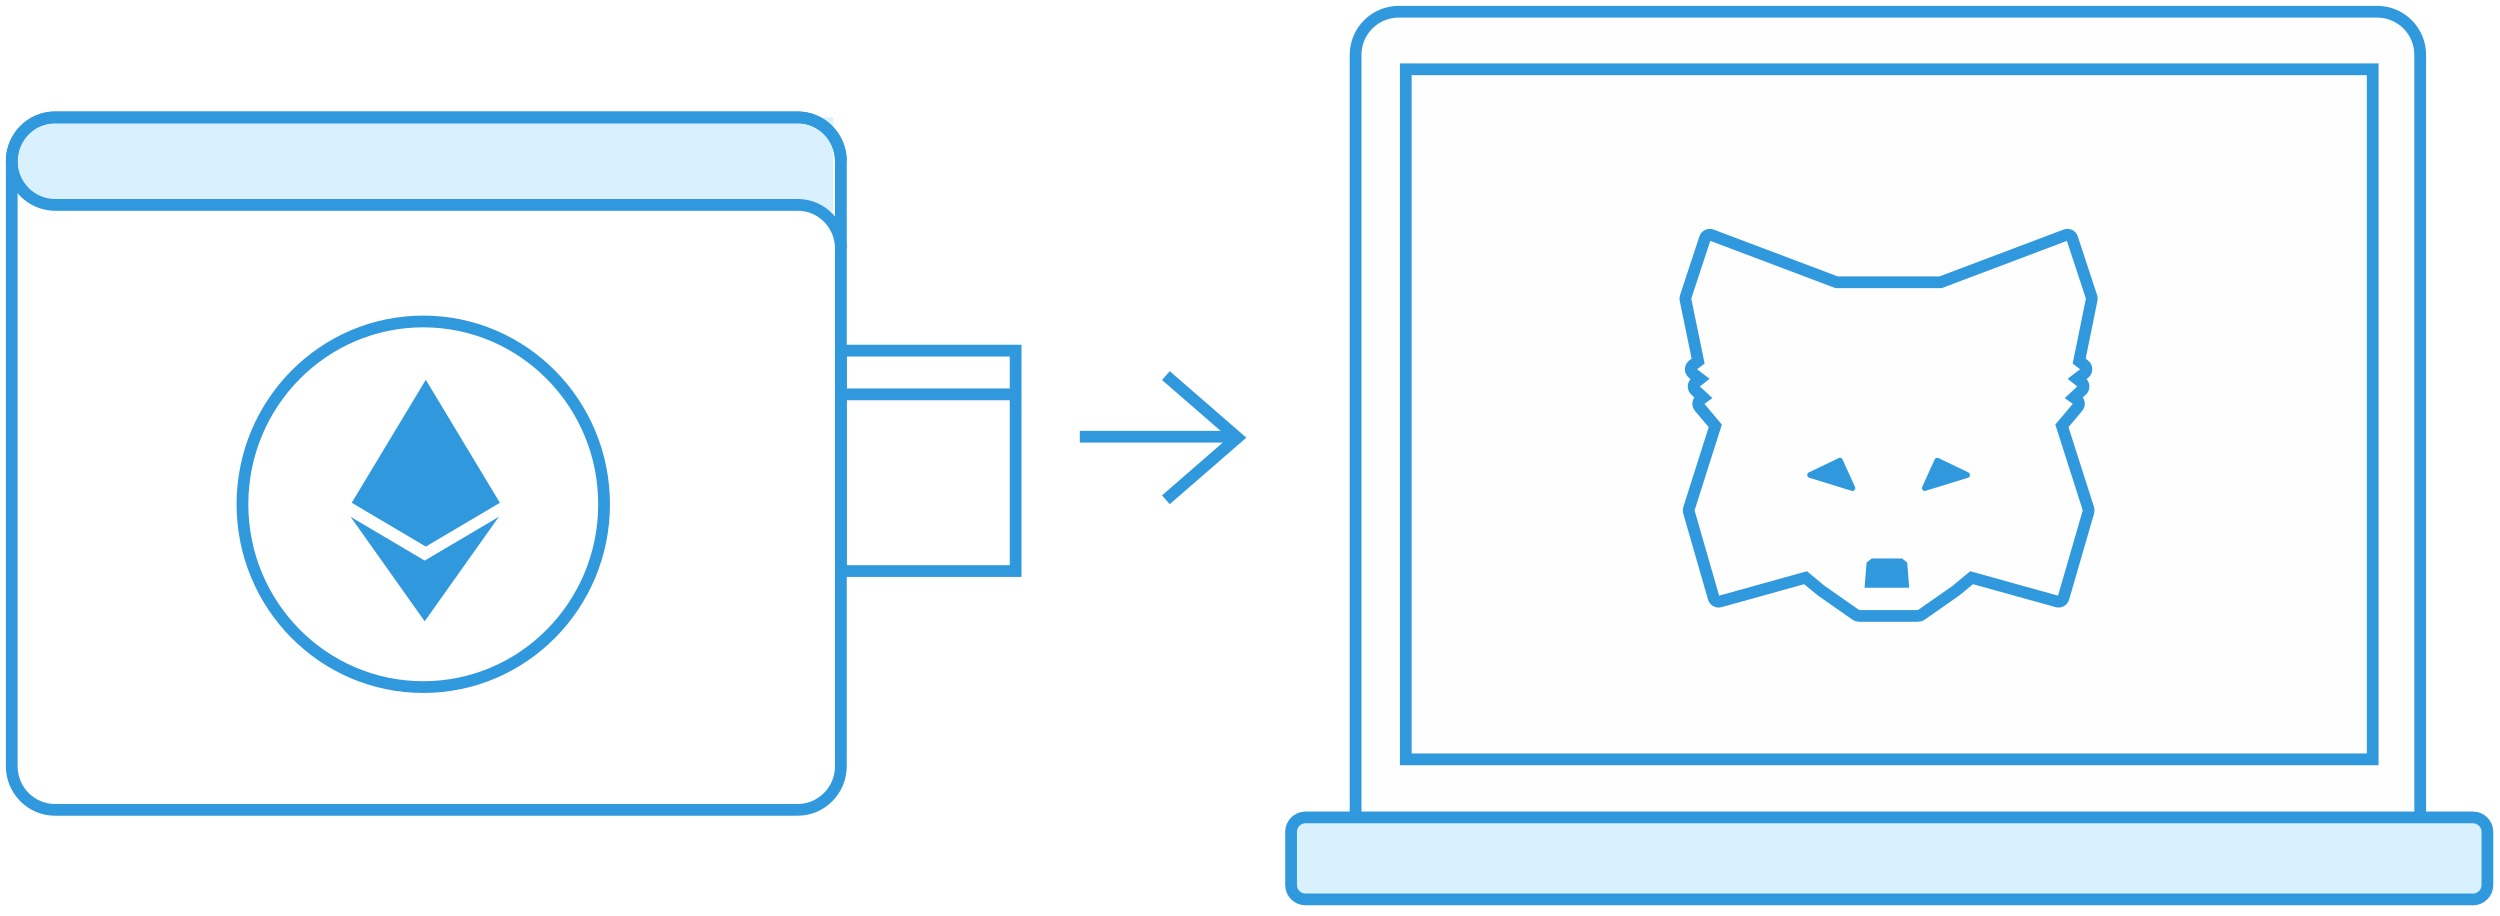
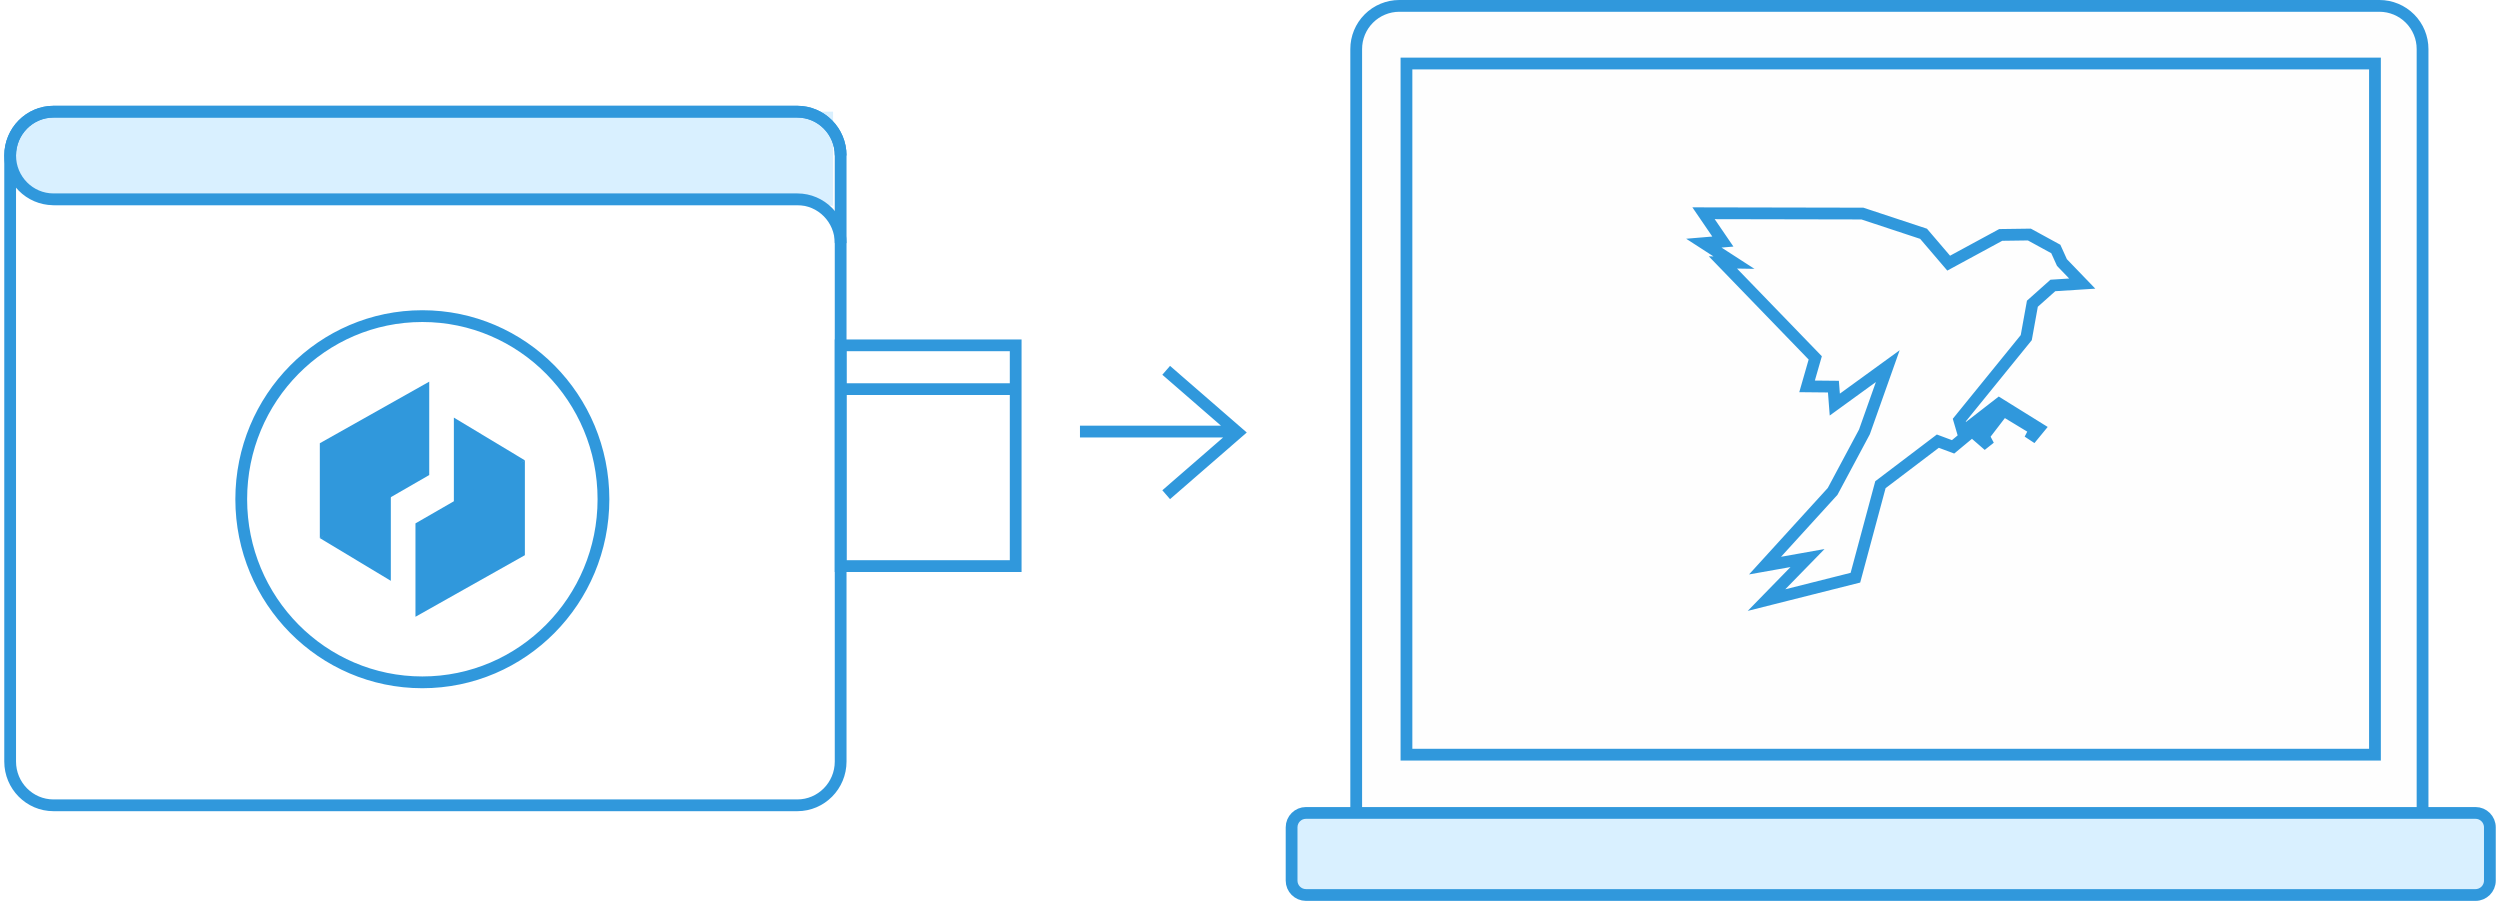
- <svg xmlns="http://www.w3.org/2000/svg" height="78" width="213">
-   <g fill="none" fill-rule="evenodd">
-     <path d="M5 10h66v8H5a4 4 0 110-8z" fill="#d9f0ff" />
-     <g stroke="#3098dc">
-       <path d="M99.333 32l6.092 5.29-6.092 5.29M92 37.21h13.5" />
-     </g>
-     <path d="M202.536 76.19h-83.374a3.671 3.671 0 01-3.665-3.678V4.677A3.671 3.671 0 01119.162 1h83.374a3.67 3.67 0 013.665 3.677v67.835a3.67 3.67 0 01-3.665 3.678" fill="#fefefe" />
-     <path d="M202.536 76.19h-83.374a3.671 3.671 0 01-3.665-3.678V4.677A3.671 3.671 0 01119.162 1h83.374a3.67 3.67 0 013.665 3.677v67.835a3.67 3.67 0 01-3.665 3.678z" stroke="#3098dc" />
-     <path d="M210.706 76.63h-99.484A1.223 1.223 0 01110 75.404v-4.533c0-.677.547-1.226 1.222-1.226h99.484c.674 0 1.221.549 1.221 1.226v4.533c0 .677-.547 1.226-1.221 1.226" fill="#d9f0ff" />
-     <path d="M210.706 76.63h-99.484A1.223 1.223 0 01110 75.404v-4.533c0-.677.547-1.226 1.222-1.226h99.484c.674 0 1.221.549 1.221 1.226v4.533c0 .677-.547 1.226-1.221 1.226z" stroke="#3098dc" />
-     <path d="M119.772 64.695h82.383V5.903h-82.383z" fill="#fefefe" />
-     <path d="M119.772 64.695h82.383V5.903h-82.383z" stroke="#3098dc" />
-     <path d="M163.433 52.476h-5.051a.427.427 0 01-.247-.077l-2.989-2.092-1.314-1.086-7.295 2.028a.435.435 0 01-.531-.3l-2.115-7.341a.437.437 0 01.003-.255l2.247-7.07-1.349-1.6a.44.44 0 01.077-.638l.242-.176-.674-.62a.442.442 0 01.024-.667l.38-.301-.62-.477a.44.44 0 01.006-.698l.455-.34-1.08-5.237a.435.435 0 01.014-.229l1.646-5.001a.434.434 0 01.561-.271l10.66 4.023h8.849l10.658-4.023a.429.429 0 01.562.271l1.647 5.003a.44.44 0 01.013.226l-1.068 5.24.447.34a.443.443 0 01.002.696l-.619.477.38.301c.1.08.16.2.164.328a.436.436 0 01-.14.338l-.674.621.242.176a.437.437 0 01.075.638l-1.347 1.599 2.26 7.07a.439.439 0 01.003.255l-2.13 7.343a.436.436 0 01-.53.299l-7.295-2.028-1.354 1.116-2.95 2.062a.428.428 0 01-.245.077" fill="#fefefe" />
-     <path d="M163.433 52.476h-5.051a.427.427 0 01-.247-.077l-2.989-2.092-1.314-1.086-7.295 2.028a.435.435 0 01-.531-.3l-2.115-7.341a.437.437 0 01.003-.255l2.247-7.07-1.349-1.6a.44.44 0 01.077-.638l.242-.176-.674-.62a.442.442 0 01.024-.667l.38-.301-.62-.477a.44.44 0 01.006-.698l.455-.34-1.08-5.237a.435.435 0 01.014-.229l1.646-5.001a.434.434 0 01.561-.271l10.66 4.023h8.849l10.658-4.023a.429.429 0 01.562.271l1.647 5.003a.44.44 0 01.013.226l-1.068 5.24.447.34a.443.443 0 01.002.696l-.619.477.38.301c.1.08.16.2.164.328a.436.436 0 01-.14.338l-.674.621.242.176a.437.437 0 01.075.638l-1.347 1.599 2.26 7.07a.439.439 0 01.003.255l-2.13 7.343a.436.436 0 01-.53.299l-7.295-2.028-1.354 1.116-2.95 2.062a.428.428 0 01-.245.077z" stroke="#3098dc" />
-     <g fill="#3098dc">
-       <path d="M162.048 47.58h-2.57l-.446.356-.17 2.139h3.802l-.17-2.14zM164.834 39.14l-1.063 2.346c-.086.19.085.395.28.335l3.623-1.12c.207-.063.227-.358.031-.452l-2.56-1.227a.231.231 0 00-.31.117M156.67 39.022l-2.558 1.227c-.196.094-.176.388.031.453l3.624 1.119c.194.06.365-.146.279-.336l-1.067-2.346a.231.231 0 00-.31-.117" />
-     </g>
-     <g>
-       <g stroke="#3098dc">
-         <path d="M67.957 69H4.686C2.65 69 1 67.332 1 65.274V13.726C1 11.67 2.65 10 4.686 10h63.271c2.035 0 3.686 1.669 3.686 3.726v51.548c0 2.058-1.65 3.726-3.686 3.726z" />
-         <path d="M67.957 17.453H4.686C2.65 17.453 1 15.784 1 13.726 1 11.67 2.65 10 4.686 10h63.271c2.035 0 3.686 1.669 3.686 3.726M67.957 17.453c2.035 0 3.686 1.668 3.686 3.726M71.643 33.599h14.889v-3.725h-14.89zM71.643 48.653h14.889V33.6h-14.89z" />
+ <svg xmlns="http://www.w3.org/2000/svg" id="svg8" version="1.1" viewBox="0 0 58.737 21.167" height="80" width="222">
+   <defs id="defs2">
+     <clipPath id="clipPath849" clipPathUnits="userSpaceOnUse">
+       <rect y="55.551" x="64.579" height="157.544" width="93.905" id="rect851" style="fill:#1a1a1a;stroke:#333333;stroke-width:0.113;stroke-linecap:round;stroke-linejoin:round" />
+     </clipPath>
+     <clipPath id="clipPath863" clipPathUnits="userSpaceOnUse">
+       <rect ry="3.337" y="55.551" x="64.579" height="157.544" width="93.905" id="rect865" style="fill:#f2f3f4;fill-opacity:1;stroke:none;stroke-width:0.112;stroke-linecap:round;stroke-linejoin:round" />
+     </clipPath>
+     <clipPath clipPathUnits="userSpaceOnUse" id="clipPath34">
+       <path d="M 0,1200 H 1920 V 0 H 0 Z" id="path36" />
+     </clipPath>
+     <clipPath clipPathUnits="userSpaceOnUse" id="clipPath72">
+       <path d="M 0,1200 H 1920 V 0 H 0 Z" id="path74" />
+     </clipPath>
+   </defs>
+   <g id="layer1">
+     <g id="g1094">
+       <g id="g1048" transform="matrix(1.043977,0,0,1.043977,-61.99082,-160.1905)">
+         <path id="path893" fill="#d9f0ff" d="M 60.666,155.956 H 78.128 v 2.117 H 60.666 a 1.058,1.058 0 1 1 0,-2.117 z" style="fill-rule:evenodd;stroke-width:0.265" />
+         <g transform="matrix(0.2645833,0,0,0.2645833,59.34259,153.3102)" stroke="#3098dc" id="g923" style="fill:none;fill-rule:evenodd">
+           <path d="M 67.957,69 H 4.686 C 2.65,69 1,67.332 1,65.274 V 13.726 C 1,11.67 2.65,10 4.686,10 h 63.271 c 2.035,0 3.686,1.669 3.686,3.726 v 51.548 c 0,2.058 -1.65,3.726 -3.686,3.726 z" id="path919" />
+           <path d="M 67.957,17.453 H 4.686 C 2.65,17.453 1,15.784 1,13.726 1,11.67 2.65,10 4.686,10 h 63.271 c 2.035,0 3.686,1.669 3.686,3.726 m -3.686,3.727 c 2.035,0 3.686,1.668 3.686,3.726 m 0,12.42 h 14.889 v -3.725 h -14.89 z m 0,15.054 H 86.532 V 33.6 h -14.89 z" id="path921" />
+         </g>
+         <path d="m 72.96,164.678 c 0,-2.276 -1.825,-4.121 -4.076,-4.121 -2.251,0 -4.076,1.845 -4.076,4.121 0,2.276 1.825,4.121 4.076,4.121 2.251,0 4.076,-1.845 4.076,-4.121 z" stroke="#3098dc" id="path927" style="fill:none;fill-rule:evenodd;stroke-width:0.265" />
+         <g transform="matrix(0.2645833,0,0,0.2645833,59.34259,153.3102)" id="g897" stroke="#3098dc" style="fill:none;fill-rule:evenodd">
+           <path id="path895" d="m 99.333,32 6.092,5.29 -6.092,5.29 M 92,37.21 h 13.5" />
+         </g>
+         <path id="path899" fill="#fefefe" d="M 112.93,173.469 H 90.871 a 0.971,0.971 0 0 1 -0.97,-0.973 v -17.948 a 0.971,0.971 0 0 1 0.97,-0.973 h 22.059 a 0.971,0.971 0 0 1 0.97,0.973 v 17.948 a 0.971,0.971 0 0 1 -0.97,0.973" style="fill-rule:evenodd;stroke-width:0.265" />
+         <path id="path901" stroke="#3098dc" d="M 112.93,173.469 H 90.871 a 0.971,0.971 0 0 1 -0.97,-0.973 v -17.948 a 0.971,0.971 0 0 1 0.97,-0.973 h 22.059 a 0.971,0.971 0 0 1 0.97,0.973 v 17.948 a 0.971,0.971 0 0 1 -0.97,0.973 z" style="fill:none;fill-rule:evenodd;stroke-width:0.265" />
+         <path id="path903" fill="#d9f0ff" d="M 115.092,173.585 H 88.77 a 0.324,0.324 0 0 1 -0.323,-0.324 v -1.199 c 0,-0.179 0.145,-0.324 0.323,-0.324 h 26.322 c 0.178,0 0.323,0.145 0.323,0.324 v 1.199 c 0,0.179 -0.145,0.324 -0.323,0.324" style="fill-rule:evenodd;stroke-width:0.265" />
+         <path id="path905" stroke="#3098dc" d="M 115.092,173.585 H 88.77 a 0.324,0.324 0 0 1 -0.323,-0.324 v -1.199 c 0,-0.179 0.145,-0.324 0.323,-0.324 h 26.322 c 0.178,0 0.323,0.145 0.323,0.324 v 1.199 c 0,0.179 -0.145,0.324 -0.323,0.324 z" style="fill:none;fill-rule:evenodd;stroke-width:0.265" />
+         <path id="path907" fill="#fefefe" d="M 91.032,170.427 H 112.829 V 154.872 H 91.032 Z" style="fill-rule:evenodd;stroke-width:0.265" />
+         <path id="path909" stroke="#3098dc" d="M 91.032,170.427 H 112.829 V 154.872 H 91.032 Z" style="fill:none;fill-rule:evenodd;stroke-width:0.265" />
+         <g transform="matrix(0.00695738,0,0,-0.00695738,64.59734,170.238)" id="g4172" style="fill:#3098dc;fill-opacity:1">
+           <g id="g14-3" transform="matrix(1.536861,0,0,1.536861,284.4805,673.4561)" style="fill:#3098dc;fill-opacity:1">
+             <path d="M 0,0 149.456,-89.981 V 114.226 Z" style="fill:#3098dc;fill-opacity:1;fill-rule:nonzero;stroke:none" id="path16" />
+           </g>
+           <g id="g18" transform="matrix(1.536861,0,0,1.536861,638.3961,1179.487)" style="fill:#3098dc;fill-opacity:1">
+             <path d="M 0,0 V -196.574 L -230.285,-329.263 V -129.63 Z" style="fill:#3098dc;fill-opacity:1;fill-rule:nonzero;stroke:none" id="path20" />
+           </g>
+           <g id="g22" transform="matrix(1.536861,0,0,1.536861,947.7816,924.9339)" style="fill:#3098dc;fill-opacity:1">
+             <path d="M 0,0 -149.457,89.975 V -114.226 Z" style="fill:#3098dc;fill-opacity:1;fill-rule:nonzero;stroke:none" id="path24" />
+           </g>
+           <g id="g26" transform="matrix(1.536861,0,0,1.536861,593.8662,418.9041)" style="fill:#3098dc;fill-opacity:1">
+             <path d="M 0,0 V 196.574 L 230.285,329.262 V 129.63 Z" style="fill:#3098dc;fill-opacity:1;fill-rule:nonzero;stroke:none" id="path28" />
+           </g>
+         </g>
+         <path id="path891" d="m 99.135,166.948 2.001,-0.504 0.563,-2.093 1.292,-0.98 0.343,0.128 1.021,-0.847 -0.42,0.644 0.198,0.172 -0.111,-0.211 0.445,-0.58 0.711,0.431 -0.115,0.222 0.202,-0.246 -0.895,-0.556 -0.818,0.635 -0.078,-0.266 1.507,-1.856 0.138,-0.763 0.461,-0.411 0.661,-0.042 -0.457,-0.474 -0.138,-0.305 -0.595,-0.325 -0.645,0.009 -1.171,0.635 -0.565,-0.661 -1.377,-0.455 -3.575,-0.007 0.435,0.637 -0.428,0.036 0.678,0.438 -0.249,-0.004 2.078,2.148 -0.184,0.641 0.593,0.006 0.031,0.404 1.192,-0.865 -0.525,1.48 -0.716,1.339 -1.521,1.67 0.956,-0.17 z" style="fill:none;stroke:#3098dc;stroke-width:0.265;stroke-linecap:butt;stroke-linejoin:miter;stroke-miterlimit:4;stroke-dasharray:none;stroke-opacity:1" />
      </g>
-       <path d="M36.278 32.358l-6.311 10.478 6.311 3.732 6.312-3.73zm-.095 15.405l-6.312-3.73 6.312 8.9 6.316-8.9-6.317 3.73z" fill="#3098dc" />
-       <path d="M51.467 42.964c0-8.601-6.897-15.575-15.405-15.575s-15.405 6.974-15.405 15.575c0 8.602 6.897 15.575 15.405 15.575s15.405-6.973 15.405-15.575z" stroke="#3098dc" />
    </g>
  </g>
</svg>
